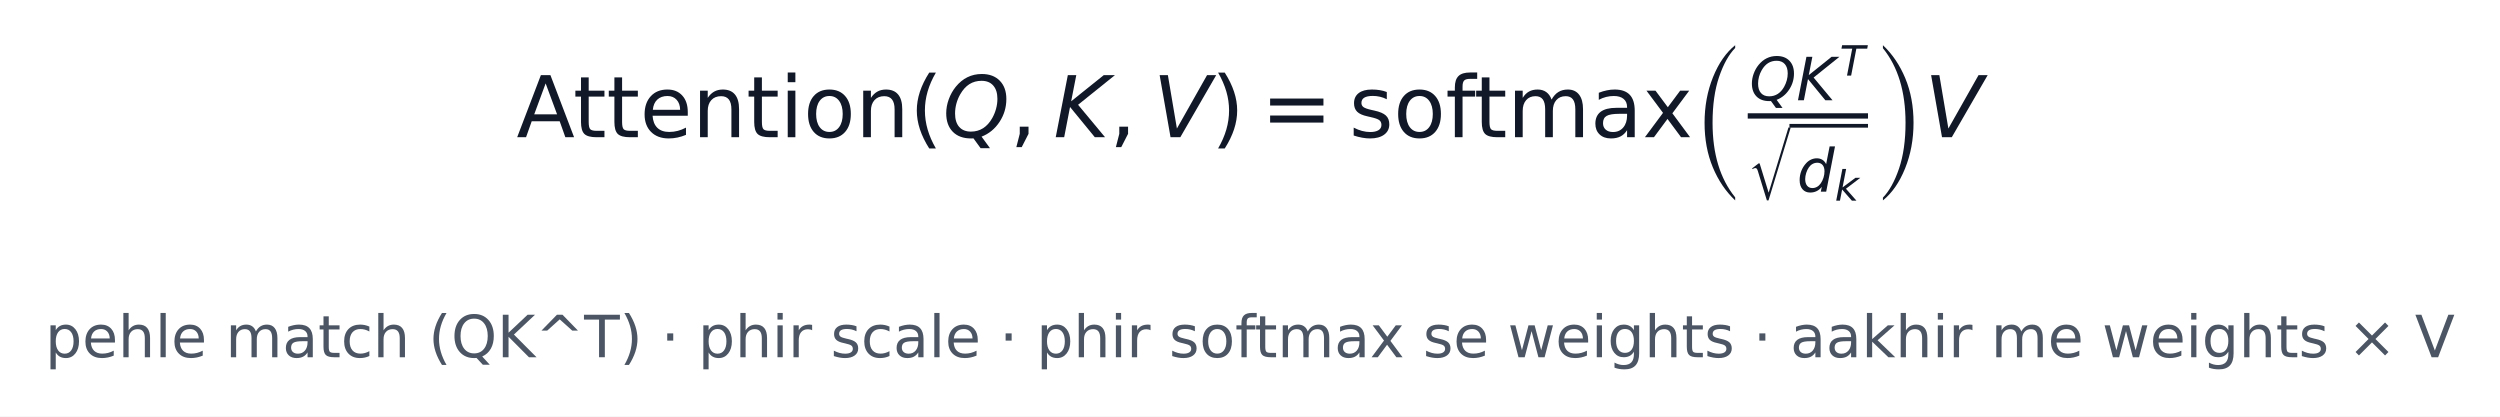
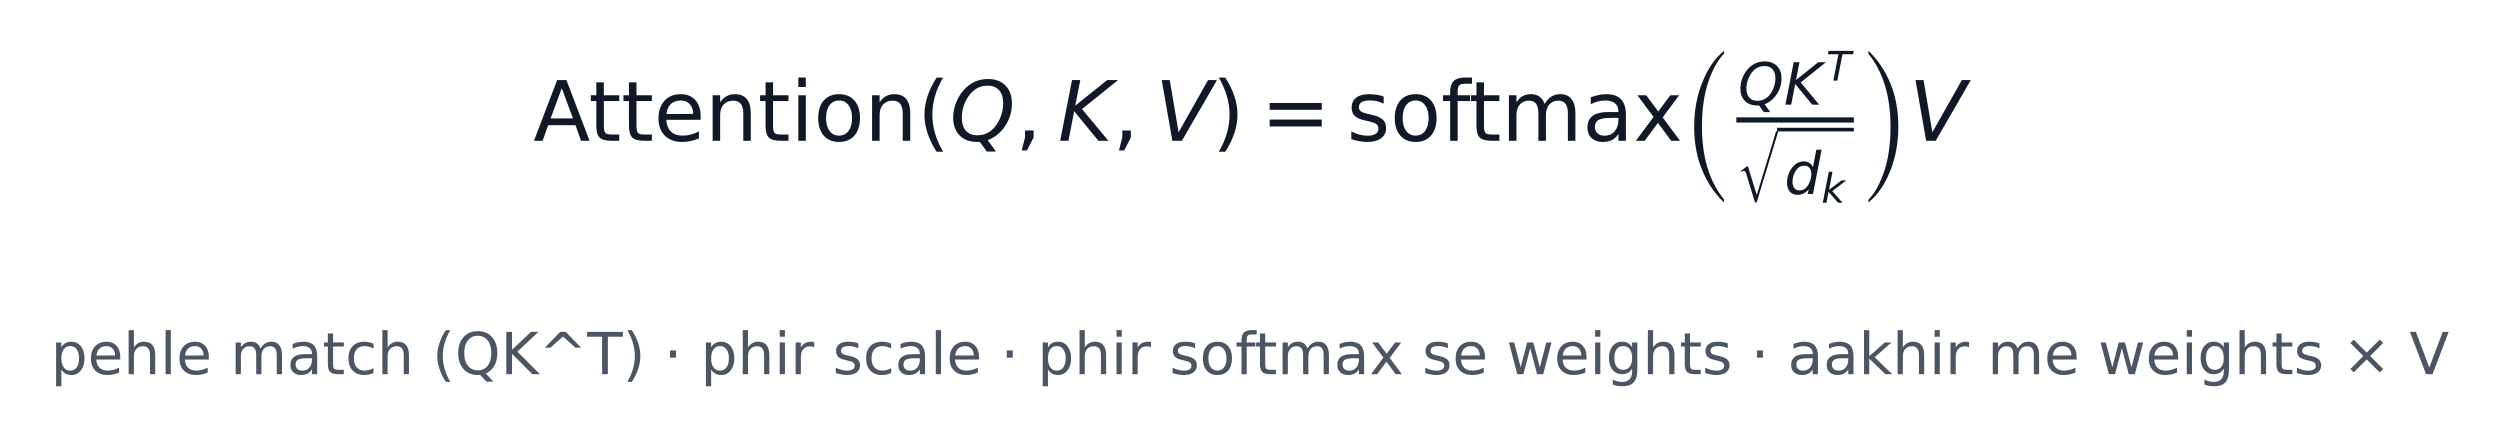
- <svg xmlns="http://www.w3.org/2000/svg" xmlns:xlink="http://www.w3.org/1999/xlink" width="557.578pt" height="92.879pt" viewBox="0 0 557.578 92.879" version="1.1">
+ <svg xmlns="http://www.w3.org/2000/svg" xmlns:xlink="http://www.w3.org/1999/xlink" width="495.568pt" height="87.017pt" viewBox="0 0 495.568 87.017" version="1.1">
  <defs>
    <style type="text/css">*{stroke-linejoin: round; stroke-linecap: butt}</style>
  </defs>
  <g id="figure_1">
    <g id="patch_1">
-       <path d="M 0 92.879  L 557.578 92.879  L 557.578 0  L 0 0  z " style="fill: #ffffff" />
+       <path d="M 0 87.017  L 495.568 87.017  L 495.568 0  L 0 0  z " style="fill: #ffffff" />
    </g>
    <g id="text_1">
-       <g style="fill: #111827" transform="translate(115.199 30.79) scale(0.19 -0.19)">
+       <g style="fill: #111827" transform="translate(105.7191 28.065) scale(0.165 -0.165)">
        <defs>
          <path id="DejaVuSans-24" d="M 2188 4044  L 1331 1722  L 3047 1722  L 2188 4044  z M 1831 4666  L 2547 4666  L 4325 0  L 3669 0  L 3244 1197  L 1141 1197  L 716 0  L 50 0  L 1831 4666  z " transform="scale(0.015625)" />
          <path id="DejaVuSans-57" d="M 1172 4494  L 1172 3500  L 2356 3500  L 2356 3053  L 1172 3053  L 1172 1153  Q 1172 725 1289 603  Q 1406 481 1766 481  L 2356 481  L 2356 0  L 1766 0  Q 1100 0 847 248  Q 594 497 594 1153  L 594 3053  L 172 3053  L 172 3500  L 594 3500  L 594 4494  L 1172 4494  z " transform="scale(0.015625)" />
          <path id="DejaVuSans-48" d="M 3597 1894  L 3597 1613  L 953 1613  Q 991 1019 1311 708  Q 1631 397 2203 397  Q 2534 397 2845 478  Q 3156 559 3463 722  L 3463 178  Q 3153 47 2828 -22  Q 2503 -91 2169 -91  Q 1331 -91 842 396  Q 353 884 353 1716  Q 353 2575 817 3079  Q 1281 3584 2069 3584  Q 2775 3584 3186 3129  Q 3597 2675 3597 1894  z M 3022 2063  Q 3016 2534 2758 2815  Q 2500 3097 2075 3097  Q 1594 3097 1305 2825  Q 1016 2553 972 2059  L 3022 2063  z " transform="scale(0.015625)" />
          <path id="DejaVuSans-51" d="M 3513 2113  L 3513 0  L 2938 0  L 2938 2094  Q 2938 2591 2744 2837  Q 2550 3084 2163 3084  Q 1697 3084 1428 2787  Q 1159 2491 1159 1978  L 1159 0  L 581 0  L 581 3500  L 1159 3500  L 1159 2956  Q 1366 3272 1645 3428  Q 1925 3584 2291 3584  Q 2894 3584 3203 3211  Q 3513 2838 3513 2113  z " transform="scale(0.015625)" />
          <path id="DejaVuSans-4c" d="M 603 3500  L 1178 3500  L 1178 0  L 603 0  L 603 3500  z M 603 4863  L 1178 4863  L 1178 4134  L 603 4134  L 603 4863  z " transform="scale(0.015625)" />
          <path id="DejaVuSans-52" d="M 1959 3097  Q 1497 3097 1228 2736  Q 959 2375 959 1747  Q 959 1119 1226 758  Q 1494 397 1959 397  Q 2419 397 2687 759  Q 2956 1122 2956 1747  Q 2956 2369 2687 2733  Q 2419 3097 1959 3097  z M 1959 3584  Q 2709 3584 3137 3096  Q 3566 2609 3566 1747  Q 3566 888 3137 398  Q 2709 -91 1959 -91  Q 1206 -91 779 398  Q 353 888 353 1747  Q 353 2609 779 3096  Q 1206 3584 1959 3584  z " transform="scale(0.015625)" />
          <path id="DejaVuSans-b" d="M 1984 4856  Q 1566 4138 1362 3434  Q 1159 2731 1159 2009  Q 1159 1288 1364 580  Q 1569 -128 1984 -844  L 1484 -844  Q 1016 -109 783 600  Q 550 1309 550 2009  Q 550 2706 781 3412  Q 1013 4119 1484 4856  L 1984 4856  z " transform="scale(0.015625)" />
          <path id="DejaVuSans-Oblique-34" d="M 2309 -84  Q 2275 -88 2237 -89  Q 2200 -91 2125 -91  Q 1250 -91 756 411  Q 263 913 263 1797  Q 263 2319 452 2844  Q 641 3369 978 3788  Q 1369 4269 1858 4509  Q 2347 4750 2938 4750  Q 3794 4750 4287 4245  Q 4781 3741 4781 2869  Q 4781 1928 4265 1147  Q 3750 366 2919 44  L 3553 -825  L 2847 -825  L 2309 -84  z M 2919 4238  Q 2400 4238 2003 3986  Q 1606 3734 1313 3219  Q 1125 2891 1026 2522  Q 928 2153 928 1778  Q 928 1128 1239 775  Q 1550 422 2119 422  Q 2631 422 3032 676  Q 3434 931 3719 1434  Q 3909 1772 4009 2142  Q 4109 2513 4109 2881  Q 4109 3528 3796 3883  Q 3484 4238 2919 4238  z " transform="scale(0.015625)" />
          <path id="DejaVuSans-f" d="M 750 794  L 1409 794  L 1409 256  L 897 -744  L 494 -744  L 750 256  L 750 794  z " transform="scale(0.015625)" />
          <path id="DejaVuSans-Oblique-2e" d="M 1081 4666  L 1716 4666  L 1331 2700  L 3781 4666  L 4622 4666  L 1850 2438  L 3878 0  L 3109 0  L 1247 2272  L 806 0  L 172 0  L 1081 4666  z " transform="scale(0.015625)" />
          <path id="DejaVuSans-Oblique-39" d="M 1319 0  L 500 4666  L 1119 4666  L 1797 653  L 4063 4666  L 4750 4666  L 2053 0  L 1319 0  z " transform="scale(0.015625)" />
          <path id="DejaVuSans-c" d="M 513 4856  L 1013 4856  Q 1481 4119 1714 3412  Q 1947 2706 1947 2009  Q 1947 1309 1714 600  Q 1481 -109 1013 -844  L 513 -844  Q 928 -128 1133 580  Q 1338 1288 1338 2009  Q 1338 2731 1133 3434  Q 928 4138 513 4856  z " transform="scale(0.015625)" />
          <path id="DejaVuSans-20" d="M 678 2906  L 4684 2906  L 4684 2381  L 678 2381  L 678 2906  z M 678 1631  L 4684 1631  L 4684 1100  L 678 1100  L 678 1631  z " transform="scale(0.015625)" />
          <path id="DejaVuSans-56" d="M 2834 3397  L 2834 2853  Q 2591 2978 2328 3040  Q 2066 3103 1784 3103  Q 1356 3103 1142 2972  Q 928 2841 928 2578  Q 928 2378 1081 2264  Q 1234 2150 1697 2047  L 1894 2003  Q 2506 1872 2764 1633  Q 3022 1394 3022 966  Q 3022 478 2636 193  Q 2250 -91 1575 -91  Q 1294 -91 989 -36  Q 684 19 347 128  L 347 722  Q 666 556 975 473  Q 1284 391 1588 391  Q 1994 391 2212 530  Q 2431 669 2431 922  Q 2431 1156 2273 1281  Q 2116 1406 1581 1522  L 1381 1569  Q 847 1681 609 1914  Q 372 2147 372 2553  Q 372 3047 722 3315  Q 1072 3584 1716 3584  Q 2034 3584 2315 3537  Q 2597 3491 2834 3397  z " transform="scale(0.015625)" />
          <path id="DejaVuSans-49" d="M 2375 4863  L 2375 4384  L 1825 4384  Q 1516 4384 1395 4259  Q 1275 4134 1275 3809  L 1275 3500  L 2222 3500  L 2222 3053  L 1275 3053  L 1275 0  L 697 0  L 697 3053  L 147 3053  L 147 3500  L 697 3500  L 697 3744  Q 697 4328 969 4595  Q 1241 4863 1831 4863  L 2375 4863  z " transform="scale(0.015625)" />
          <path id="DejaVuSans-50" d="M 3328 2828  Q 3544 3216 3844 3400  Q 4144 3584 4550 3584  Q 5097 3584 5394 3201  Q 5691 2819 5691 2113  L 5691 0  L 5113 0  L 5113 2094  Q 5113 2597 4934 2840  Q 4756 3084 4391 3084  Q 3944 3084 3684 2787  Q 3425 2491 3425 1978  L 3425 0  L 2847 0  L 2847 2094  Q 2847 2600 2669 2842  Q 2491 3084 2119 3084  Q 1678 3084 1418 2786  Q 1159 2488 1159 1978  L 1159 0  L 581 0  L 581 3500  L 1159 3500  L 1159 2956  Q 1356 3278 1631 3431  Q 1906 3584 2284 3584  Q 2666 3584 2933 3390  Q 3200 3197 3328 2828  z " transform="scale(0.015625)" />
          <path id="DejaVuSans-44" d="M 2194 1759  Q 1497 1759 1228 1600  Q 959 1441 959 1056  Q 959 750 1161 570  Q 1363 391 1709 391  Q 2188 391 2477 730  Q 2766 1069 2766 1631  L 2766 1759  L 2194 1759  z M 3341 1997  L 3341 0  L 2766 0  L 2766 531  Q 2569 213 2275 61  Q 1981 -91 1556 -91  Q 1019 -91 701 211  Q 384 513 384 1019  Q 384 1609 779 1909  Q 1175 2209 1959 2209  L 2766 2209  L 2766 2266  Q 2766 2663 2505 2880  Q 2244 3097 1772 3097  Q 1472 3097 1187 3025  Q 903 2953 641 2809  L 641 3341  Q 956 3463 1253 3523  Q 1550 3584 1831 3584  Q 2591 3584 2966 3190  Q 3341 2797 3341 1997  z " transform="scale(0.015625)" />
          <path id="DejaVuSans-5b" d="M 3513 3500  L 2247 1797  L 3578 0  L 2900 0  L 1881 1375  L 863 0  L 184 0  L 1544 1831  L 300 3500  L 978 3500  L 1906 2253  L 2834 3500  L 3513 3500  z " transform="scale(0.015625)" />
          <path id="STIXSizeTwoSym-Regular-4" d="M 3219 -1555  L 3219 -1786  Q 2144 -774 1517 730  Q 890 2234 890 4115  Q 890 6003 1533 7593  Q 2176 9184 3219 10022  L 3219 9811  Q 2490 9062 1994 7606  Q 1498 6150 1498 4115  Q 1498 563 3219 -1555  z " transform="scale(0.015625)" />
          <path id="DejaVuSans-Oblique-37" d="M 378 4666  L 4325 4666  L 4225 4134  L 2559 4134  L 1759 0  L 1125 0  L 1925 4134  L 275 4134  L 378 4666  z " transform="scale(0.015625)" />
          <path id="STIXSizeOneSym-Regular-26" d="M 6970 9933  L 3373 -1888  L 3104 -1888  L 1626 2918  Q 1555 3149 1465 3251  Q 1376 3354 1229 3354  Q 1011 3354 794 3181  L 717 3309  L 1766 4115  L 1926 4115  L 3379 -602  L 3405 -602  L 6605 9933  L 6970 9933  z " transform="scale(0.015625)" />
          <path id="DejaVuSans-Oblique-47" d="M 2675 525  Q 2444 222 2128 65  Q 1813 -91 1428 -91  Q 903 -91 598 267  Q 294 625 294 1247  Q 294 1766 478 2236  Q 663 2706 1013 3078  Q 1244 3325 1534 3454  Q 1825 3584 2144 3584  Q 2481 3584 2739 3421  Q 2997 3259 3138 2956  L 3513 4863  L 4091 4863  L 3144 0  L 2566 0  L 2675 525  z M 891 1350  Q 891 897 1095 644  Q 1300 391 1663 391  Q 1931 391 2161 520  Q 2391 650 2566 903  Q 2750 1166 2856 1509  Q 2963 1853 2963 2188  Q 2963 2622 2758 2865  Q 2553 3109 2194 3109  Q 1922 3109 1687 2981  Q 1453 2853 1288 2613  Q 1106 2353 998 2009  Q 891 1666 891 1350  z " transform="scale(0.015625)" />
          <path id="DejaVuSans-Oblique-4e" d="M 1172 4863  L 1747 4863  L 1197 2028  L 3169 3500  L 3916 3500  L 1716 1825  L 3322 0  L 2625 0  L 1131 1709  L 800 0  L 225 0  L 1172 4863  z " transform="scale(0.015625)" />
          <path id="STIXSizeTwoSym-Regular-5" d="M 730 9792  L 730 10022  Q 1805 9011 2432 7507  Q 3059 6003 3059 4115  Q 3059 2234 2416 643  Q 1773 -947 730 -1786  L 730 -1574  Q 1459 -826 1955 633  Q 2451 2093 2451 4115  Q 2451 7674 730 9792  z " transform="scale(0.015625)" />
        </defs>
        <use xlink:href="#DejaVuSans-24" transform="translate(0 0.9675)" />
        <use xlink:href="#DejaVuSans-57" transform="translate(66.4082 0.9675)" />
        <use xlink:href="#DejaVuSans-57" transform="translate(105.6172 0.9675)" />
        <use xlink:href="#DejaVuSans-48" transform="translate(144.8262 0.9675)" />
        <use xlink:href="#DejaVuSans-51" transform="translate(206.3496 0.9675)" />
        <use xlink:href="#DejaVuSans-57" transform="translate(269.7285 0.9675)" />
        <use xlink:href="#DejaVuSans-4c" transform="translate(308.9375 0.9675)" />
        <use xlink:href="#DejaVuSans-52" transform="translate(336.7207 0.9675)" />
        <use xlink:href="#DejaVuSans-51" transform="translate(397.9023 0.9675)" />
        <use xlink:href="#DejaVuSans-b" transform="translate(461.2812 0.9675)" />
        <use xlink:href="#DejaVuSans-Oblique-34" transform="translate(500.2949 0.9675)" />
        <use xlink:href="#DejaVuSans-f" transform="translate(579.0059 0.9675)" />
        <use xlink:href="#DejaVuSans-Oblique-2e" transform="translate(630.2754 0.9675)" />
        <use xlink:href="#DejaVuSans-f" transform="translate(695.8516 0.9675)" />
        <use xlink:href="#DejaVuSans-Oblique-39" transform="translate(747.1211 0.9675)" />
        <use xlink:href="#DejaVuSans-c" transform="translate(815.5293 0.9675)" />
        <use xlink:href="#DejaVuSans-20" transform="translate(874.0254 0.9675)" />
        <use xlink:href="#DejaVuSans-56" transform="translate(977.2969 0.9675)" />
        <use xlink:href="#DejaVuSans-52" transform="translate(1029.396 0.9675)" />
        <use xlink:href="#DejaVuSans-49" transform="translate(1090.578 0.9675)" />
        <use xlink:href="#DejaVuSans-57" transform="translate(1123.783 0.9675)" />
        <use xlink:href="#DejaVuSans-50" transform="translate(1162.992 0.9675)" />
        <use xlink:href="#DejaVuSans-44" transform="translate(1260.404 0.9675)" />
        <use xlink:href="#DejaVuSans-5b" transform="translate(1321.684 0.9675)" />
        <use xlink:href="#STIXSizeTwoSym-Regular-4" transform="translate(1380.863 -45.61375) scale(0.98732)" />
        <use xlink:href="#DejaVuSans-Oblique-34" transform="translate(1447.259 44.36594) scale(0.7)" />
        <use xlink:href="#DejaVuSans-Oblique-2e" transform="translate(1502.356 44.36594) scale(0.7)" />
        <use xlink:href="#DejaVuSans-Oblique-37" transform="translate(1553.171 73.27594) scale(0.49)" />
        <use xlink:href="#STIXSizeOneSym-Regular-26" transform="translate(1445.259 -59.49969) scale(0.463252)" />
        <use xlink:href="#DejaVuSans-Oblique-47" transform="translate(1502.969 -62.97156) scale(0.7)" />
        <use xlink:href="#DejaVuSans-Oblique-4e" transform="translate(1547.403 -73.47153) scale(0.49)" />
        <use xlink:href="#STIXSizeTwoSym-Regular-5" transform="translate(1592.693 -45.61375) scale(0.98732)" />
        <use xlink:href="#DejaVuSans-Oblique-39" transform="translate(1652.714 0.9675)" />
        <path d="M 1445.259 22.843  L 1445.259 29.093  L 1586.443 29.093  L 1586.443 22.843  L 1445.259 22.843  z " />
        <path d="M 1494.219 12.217  L 1494.219 16.593  L 1586.443 16.593  L 1586.443 12.217  L 1494.219 12.217  z " />
      </g>
    </g>
    <g id="text_2">
-       <g style="fill: #4b5563" transform="translate(10.08 79.67553) scale(0.13 -0.13)">
+       <g style="fill: #4b5563" transform="translate(10.08 74.17401) scale(0.115 -0.115)">
        <defs>
          <path id="DejaVuSans-53" d="M 1159 525  L 1159 -1331  L 581 -1331  L 581 3500  L 1159 3500  L 1159 2969  Q 1341 3281 1617 3432  Q 1894 3584 2278 3584  Q 2916 3584 3314 3078  Q 3713 2572 3713 1747  Q 3713 922 3314 415  Q 2916 -91 2278 -91  Q 1894 -91 1617 61  Q 1341 213 1159 525  z M 3116 1747  Q 3116 2381 2855 2742  Q 2594 3103 2138 3103  Q 1681 3103 1420 2742  Q 1159 2381 1159 1747  Q 1159 1113 1420 752  Q 1681 391 2138 391  Q 2594 391 2855 752  Q 3116 1113 3116 1747  z " transform="scale(0.015625)" />
          <path id="DejaVuSans-4b" d="M 3513 2113  L 3513 0  L 2938 0  L 2938 2094  Q 2938 2591 2744 2837  Q 2550 3084 2163 3084  Q 1697 3084 1428 2787  Q 1159 2491 1159 1978  L 1159 0  L 581 0  L 581 4863  L 1159 4863  L 1159 2956  Q 1366 3272 1645 3428  Q 1925 3584 2291 3584  Q 2894 3584 3203 3211  Q 3513 2838 3513 2113  z " transform="scale(0.015625)" />
          <path id="DejaVuSans-4f" d="M 603 4863  L 1178 4863  L 1178 0  L 603 0  L 603 4863  z " transform="scale(0.015625)" />
          <path id="DejaVuSans-3" transform="scale(0.015625)" />
          <path id="DejaVuSans-46" d="M 3122 3366  L 3122 2828  Q 2878 2963 2633 3030  Q 2388 3097 2138 3097  Q 1578 3097 1268 2742  Q 959 2388 959 1747  Q 959 1106 1268 751  Q 1578 397 2138 397  Q 2388 397 2633 464  Q 2878 531 3122 666  L 3122 134  Q 2881 22 2623 -34  Q 2366 -91 2075 -91  Q 1284 -91 818 406  Q 353 903 353 1747  Q 353 2603 823 3093  Q 1294 3584 2113 3584  Q 2378 3584 2631 3529  Q 2884 3475 3122 3366  z " transform="scale(0.015625)" />
          <path id="DejaVuSans-34" d="M 2522 4238  Q 1834 4238 1429 3725  Q 1025 3213 1025 2328  Q 1025 1447 1429 934  Q 1834 422 2522 422  Q 3209 422 3611 934  Q 4013 1447 4013 2328  Q 4013 3213 3611 3725  Q 3209 4238 2522 4238  z M 3406 84  L 4238 -825  L 3475 -825  L 2784 -78  Q 2681 -84 2626 -87  Q 2572 -91 2522 -91  Q 1538 -91 948 567  Q 359 1225 359 2328  Q 359 3434 948 4092  Q 1538 4750 2522 4750  Q 3503 4750 4090 4092  Q 4678 3434 4678 2328  Q 4678 1516 4351 937  Q 4025 359 3406 84  z " transform="scale(0.015625)" />
          <path id="DejaVuSans-2e" d="M 628 4666  L 1259 4666  L 1259 2694  L 3353 4666  L 4166 4666  L 1850 2491  L 4331 0  L 3500 0  L 1259 2247  L 1259 0  L 628 0  L 628 4666  z " transform="scale(0.015625)" />
          <path id="DejaVuSans-41" d="M 2988 4666  L 4684 2925  L 4056 2925  L 2681 4159  L 1306 2925  L 678 2925  L 2375 4666  L 2988 4666  z " transform="scale(0.015625)" />
          <path id="DejaVuSans-37" d="M -19 4666  L 3928 4666  L 3928 4134  L 2272 4134  L 2272 0  L 1638 0  L 1638 4134  L -19 4134  L -19 4666  z " transform="scale(0.015625)" />
          <path id="DejaVuSans-79" d="M 684 2619  L 1344 2619  L 1344 1825  L 684 1825  L 684 2619  z " transform="scale(0.015625)" />
          <path id="DejaVuSans-55" d="M 2631 2963  Q 2534 3019 2420 3045  Q 2306 3072 2169 3072  Q 1681 3072 1420 2755  Q 1159 2438 1159 1844  L 1159 0  L 581 0  L 581 3500  L 1159 3500  L 1159 2956  Q 1341 3275 1631 3429  Q 1922 3584 2338 3584  Q 2397 3584 2469 3576  Q 2541 3569 2628 3553  L 2631 2963  z " transform="scale(0.015625)" />
          <path id="DejaVuSans-5a" d="M 269 3500  L 844 3500  L 1563 769  L 2278 3500  L 2956 3500  L 3675 769  L 4391 3500  L 4966 3500  L 4050 0  L 3372 0  L 2619 2869  L 1863 0  L 1184 0  L 269 3500  z " transform="scale(0.015625)" />
          <path id="DejaVuSans-4a" d="M 2906 1791  Q 2906 2416 2648 2759  Q 2391 3103 1925 3103  Q 1463 3103 1205 2759  Q 947 2416 947 1791  Q 947 1169 1205 825  Q 1463 481 1925 481  Q 2391 481 2648 825  Q 2906 1169 2906 1791  z M 3481 434  Q 3481 -459 3084 -895  Q 2688 -1331 1869 -1331  Q 1566 -1331 1297 -1286  Q 1028 -1241 775 -1147  L 775 -588  Q 1028 -725 1275 -790  Q 1522 -856 1778 -856  Q 2344 -856 2625 -561  Q 2906 -266 2906 331  L 2906 616  Q 2728 306 2450 153  Q 2172 0 1784 0  Q 1141 0 747 490  Q 353 981 353 1791  Q 353 2603 747 3093  Q 1141 3584 1784 3584  Q 2172 3584 2450 3431  Q 2728 3278 2906 2969  L 2906 3500  L 3481 3500  L 3481 434  z " transform="scale(0.015625)" />
          <path id="DejaVuSans-4e" d="M 581 4863  L 1159 4863  L 1159 1991  L 2875 3500  L 3609 3500  L 1753 1863  L 3688 0  L 2938 0  L 1159 1709  L 1159 0  L 581 0  L 581 4863  z " transform="scale(0.015625)" />
          <path id="DejaVuSans-99" d="M 4488 3438  L 3059 2003  L 4488 575  L 4116 197  L 2681 1631  L 1247 197  L 878 575  L 2303 2003  L 878 3438  L 1247 3816  L 2681 2381  L 4116 3816  L 4488 3438  z " transform="scale(0.015625)" />
          <path id="DejaVuSans-39" d="M 1831 0  L 50 4666  L 709 4666  L 2188 738  L 3669 4666  L 4325 4666  L 2547 0  L 1831 0  z " transform="scale(0.015625)" />
        </defs>
        <use xlink:href="#DejaVuSans-53" />
        <use xlink:href="#DejaVuSans-48" transform="translate(63.48438 0)" />
        <use xlink:href="#DejaVuSans-4b" transform="translate(125.0156 0)" />
        <use xlink:href="#DejaVuSans-4f" transform="translate(188.3906 0)" />
        <use xlink:href="#DejaVuSans-48" transform="translate(216.1719 0)" />
        <use xlink:href="#DejaVuSans-3" transform="translate(277.7031 0)" />
        <use xlink:href="#DejaVuSans-50" transform="translate(309.4844 0)" />
        <use xlink:href="#DejaVuSans-44" transform="translate(406.8906 0)" />
        <use xlink:href="#DejaVuSans-57" transform="translate(468.1719 0)" />
        <use xlink:href="#DejaVuSans-46" transform="translate(507.375 0)" />
        <use xlink:href="#DejaVuSans-4b" transform="translate(562.3594 0)" />
        <use xlink:href="#DejaVuSans-3" transform="translate(625.7344 0)" />
        <use xlink:href="#DejaVuSans-b" transform="translate(657.5156 0)" />
        <use xlink:href="#DejaVuSans-34" transform="translate(696.5312 0)" />
        <use xlink:href="#DejaVuSans-2e" transform="translate(775.25 0)" />
        <use xlink:href="#DejaVuSans-41" transform="translate(840.8281 0)" />
        <use xlink:href="#DejaVuSans-37" transform="translate(924.625 0)" />
        <use xlink:href="#DejaVuSans-c" transform="translate(985.7031 0)" />
        <use xlink:href="#DejaVuSans-3" transform="translate(1024.719 0)" />
        <use xlink:href="#DejaVuSans-79" transform="translate(1056.5 0)" />
        <use xlink:href="#DejaVuSans-3" transform="translate(1088.281 0)" />
        <use xlink:href="#DejaVuSans-53" transform="translate(1120.062 0)" />
        <use xlink:href="#DejaVuSans-4b" transform="translate(1183.547 0)" />
        <use xlink:href="#DejaVuSans-4c" transform="translate(1246.922 0)" />
        <use xlink:href="#DejaVuSans-55" transform="translate(1274.703 0)" />
        <use xlink:href="#DejaVuSans-3" transform="translate(1315.812 0)" />
        <use xlink:href="#DejaVuSans-56" transform="translate(1347.594 0)" />
        <use xlink:href="#DejaVuSans-46" transform="translate(1399.688 0)" />
        <use xlink:href="#DejaVuSans-44" transform="translate(1454.672 0)" />
        <use xlink:href="#DejaVuSans-4f" transform="translate(1515.953 0)" />
        <use xlink:href="#DejaVuSans-48" transform="translate(1543.734 0)" />
        <use xlink:href="#DejaVuSans-3" transform="translate(1605.266 0)" />
        <use xlink:href="#DejaVuSans-79" transform="translate(1637.047 0)" />
        <use xlink:href="#DejaVuSans-3" transform="translate(1668.828 0)" />
        <use xlink:href="#DejaVuSans-53" transform="translate(1700.609 0)" />
        <use xlink:href="#DejaVuSans-4b" transform="translate(1764.094 0)" />
        <use xlink:href="#DejaVuSans-4c" transform="translate(1827.469 0)" />
        <use xlink:href="#DejaVuSans-55" transform="translate(1855.25 0)" />
        <use xlink:href="#DejaVuSans-3" transform="translate(1896.359 0)" />
        <use xlink:href="#DejaVuSans-56" transform="translate(1928.141 0)" />
        <use xlink:href="#DejaVuSans-52" transform="translate(1980.234 0)" />
        <use xlink:href="#DejaVuSans-49" transform="translate(2041.422 0)" />
        <use xlink:href="#DejaVuSans-57" transform="translate(2074.875 0)" />
        <use xlink:href="#DejaVuSans-50" transform="translate(2114.078 0)" />
        <use xlink:href="#DejaVuSans-44" transform="translate(2211.484 0)" />
        <use xlink:href="#DejaVuSans-5b" transform="translate(2272.766 0)" />
        <use xlink:href="#DejaVuSans-3" transform="translate(2331.953 0)" />
        <use xlink:href="#DejaVuSans-56" transform="translate(2363.734 0)" />
        <use xlink:href="#DejaVuSans-48" transform="translate(2415.828 0)" />
        <use xlink:href="#DejaVuSans-3" transform="translate(2477.359 0)" />
        <use xlink:href="#DejaVuSans-5a" transform="translate(2509.141 0)" />
        <use xlink:href="#DejaVuSans-48" transform="translate(2590.922 0)" />
        <use xlink:href="#DejaVuSans-4c" transform="translate(2652.453 0)" />
        <use xlink:href="#DejaVuSans-4a" transform="translate(2680.234 0)" />
        <use xlink:href="#DejaVuSans-4b" transform="translate(2743.719 0)" />
        <use xlink:href="#DejaVuSans-57" transform="translate(2807.094 0)" />
        <use xlink:href="#DejaVuSans-56" transform="translate(2846.297 0)" />
        <use xlink:href="#DejaVuSans-3" transform="translate(2898.391 0)" />
        <use xlink:href="#DejaVuSans-79" transform="translate(2930.172 0)" />
        <use xlink:href="#DejaVuSans-3" transform="translate(2961.953 0)" />
        <use xlink:href="#DejaVuSans-44" transform="translate(2993.734 0)" />
        <use xlink:href="#DejaVuSans-44" transform="translate(3055.016 0)" />
        <use xlink:href="#DejaVuSans-4e" transform="translate(3116.297 0)" />
        <use xlink:href="#DejaVuSans-4b" transform="translate(3174.203 0)" />
        <use xlink:href="#DejaVuSans-4c" transform="translate(3237.578 0)" />
        <use xlink:href="#DejaVuSans-55" transform="translate(3265.359 0)" />
        <use xlink:href="#DejaVuSans-3" transform="translate(3306.469 0)" />
        <use xlink:href="#DejaVuSans-50" transform="translate(3338.25 0)" />
        <use xlink:href="#DejaVuSans-48" transform="translate(3435.656 0)" />
        <use xlink:href="#DejaVuSans-3" transform="translate(3497.188 0)" />
        <use xlink:href="#DejaVuSans-5a" transform="translate(3528.969 0)" />
        <use xlink:href="#DejaVuSans-48" transform="translate(3610.75 0)" />
        <use xlink:href="#DejaVuSans-4c" transform="translate(3672.281 0)" />
        <use xlink:href="#DejaVuSans-4a" transform="translate(3700.062 0)" />
        <use xlink:href="#DejaVuSans-4b" transform="translate(3763.547 0)" />
        <use xlink:href="#DejaVuSans-57" transform="translate(3826.922 0)" />
        <use xlink:href="#DejaVuSans-56" transform="translate(3866.125 0)" />
        <use xlink:href="#DejaVuSans-3" transform="translate(3918.219 0)" />
        <use xlink:href="#DejaVuSans-99" transform="translate(3950 0)" />
        <use xlink:href="#DejaVuSans-3" transform="translate(4033.797 0)" />
        <use xlink:href="#DejaVuSans-39" transform="translate(4065.578 0)" />
      </g>
    </g>
  </g>
</svg>
